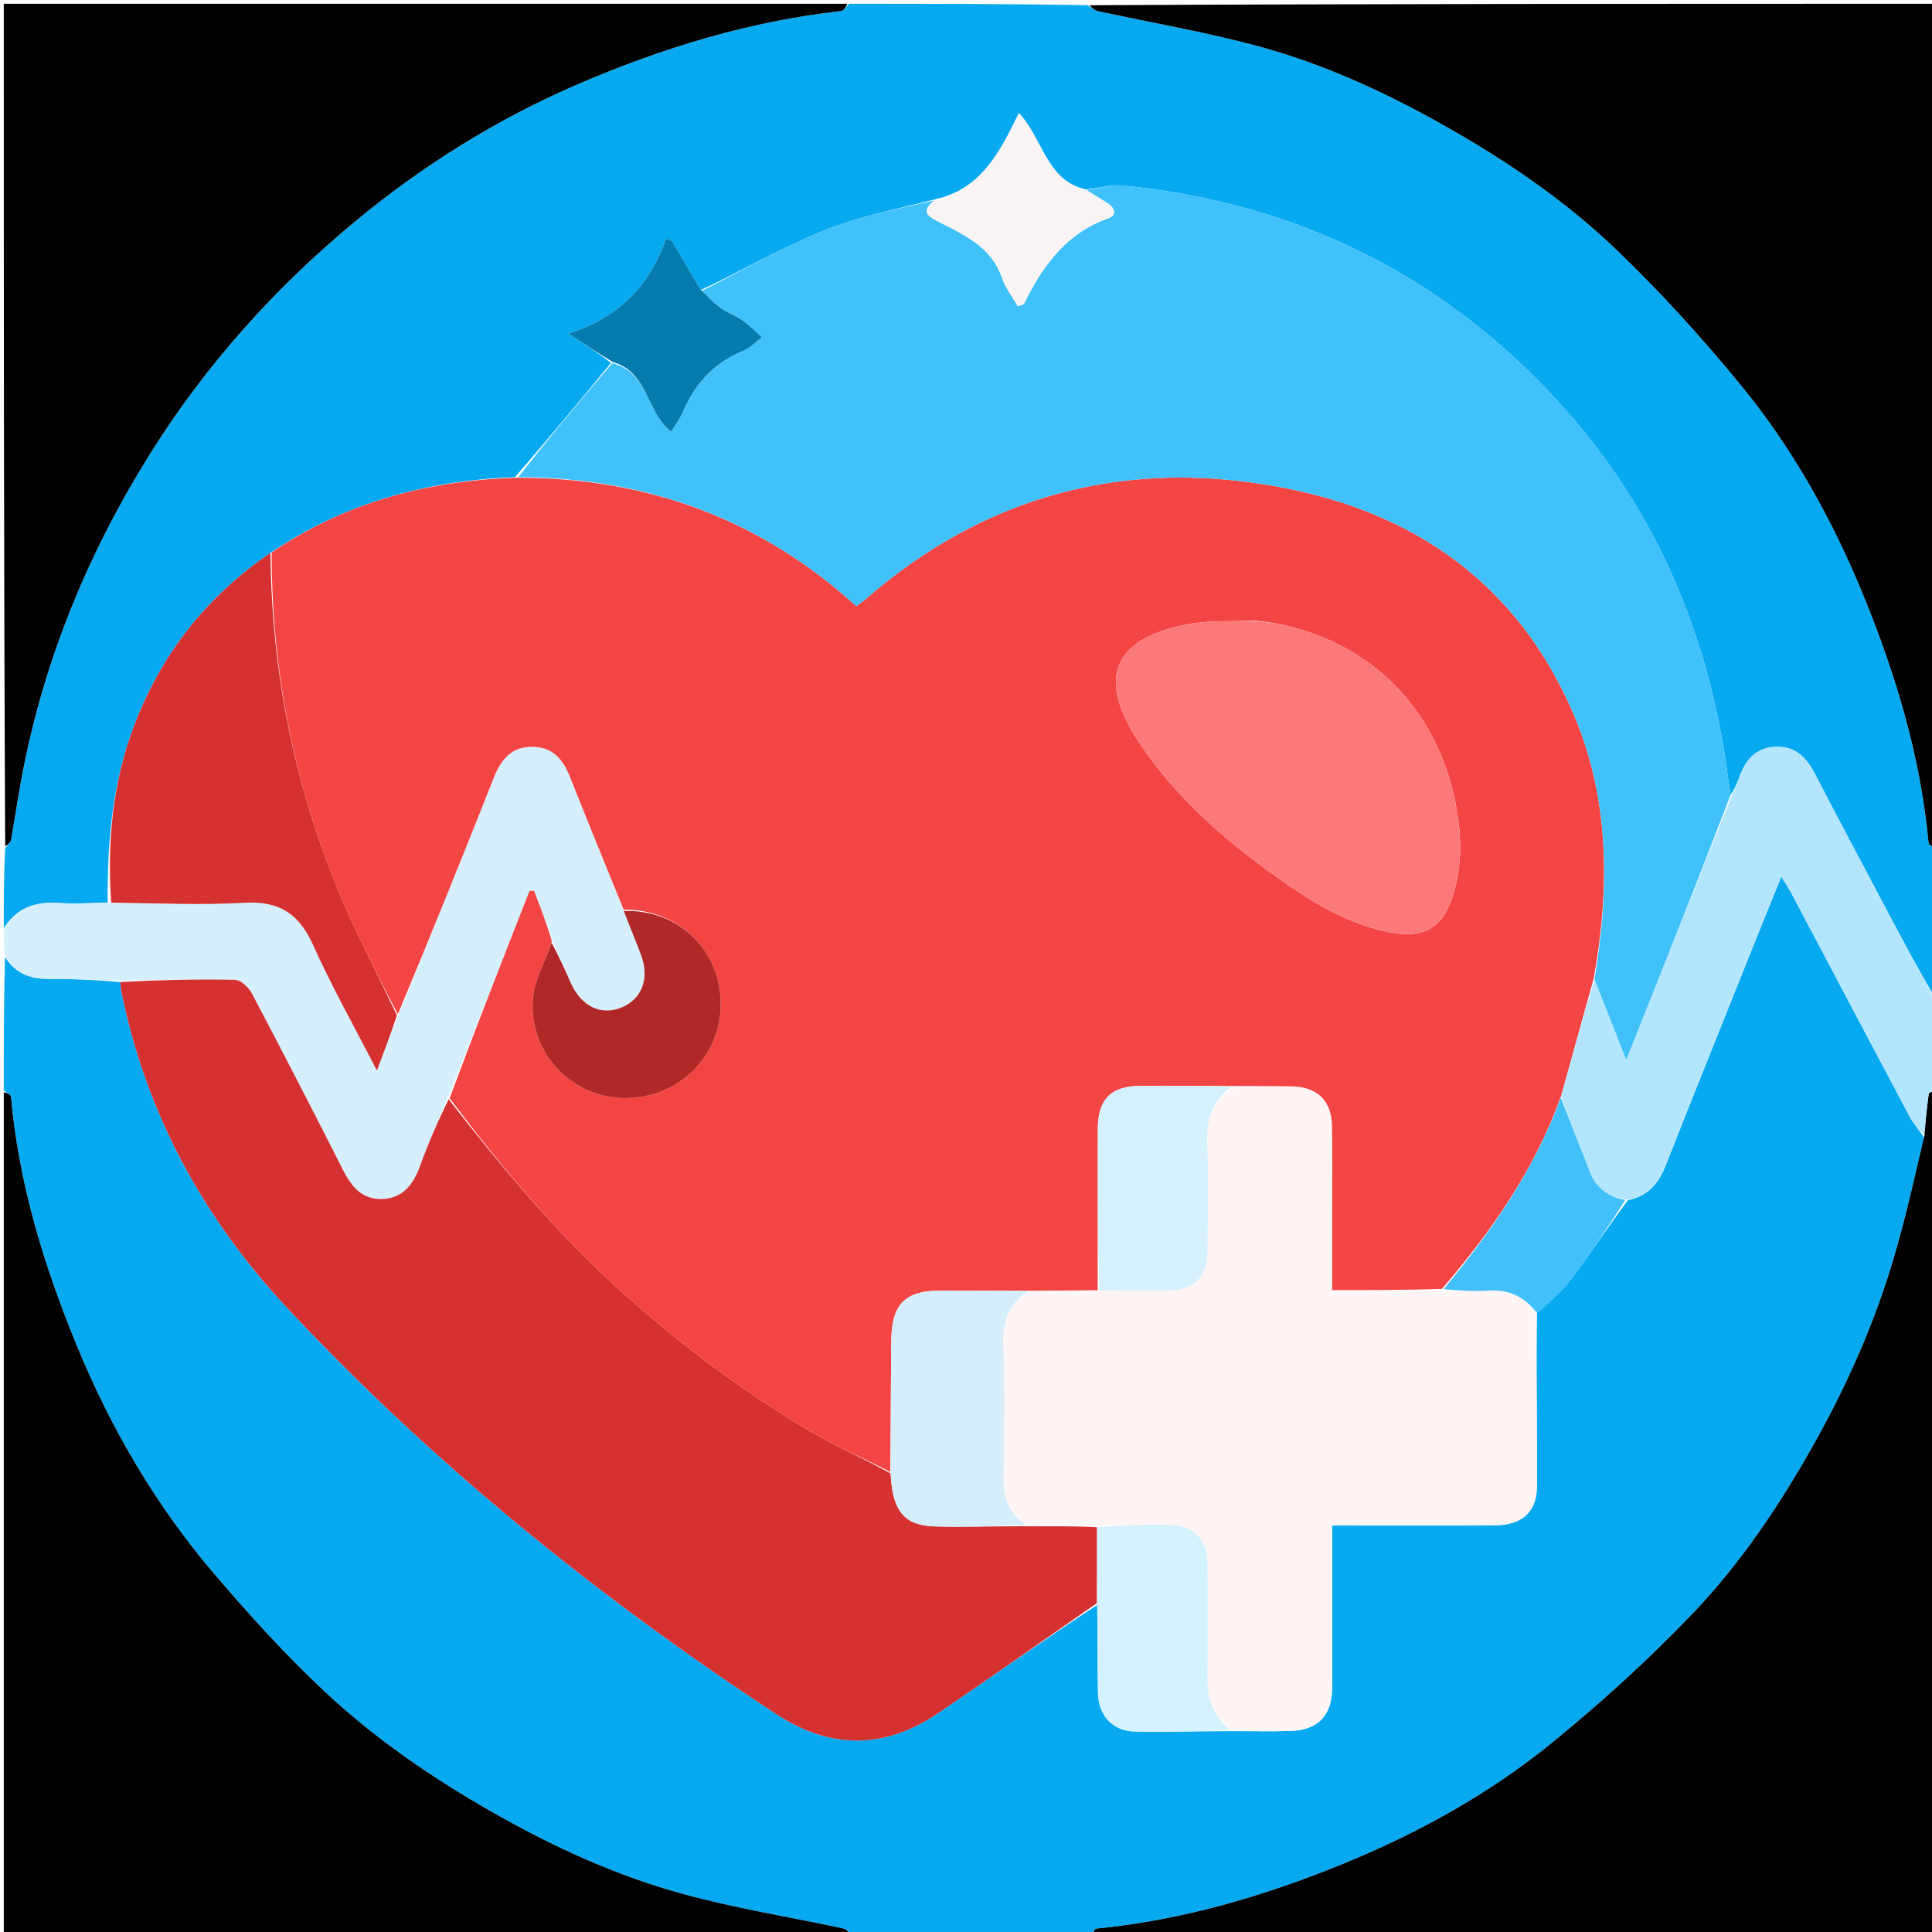
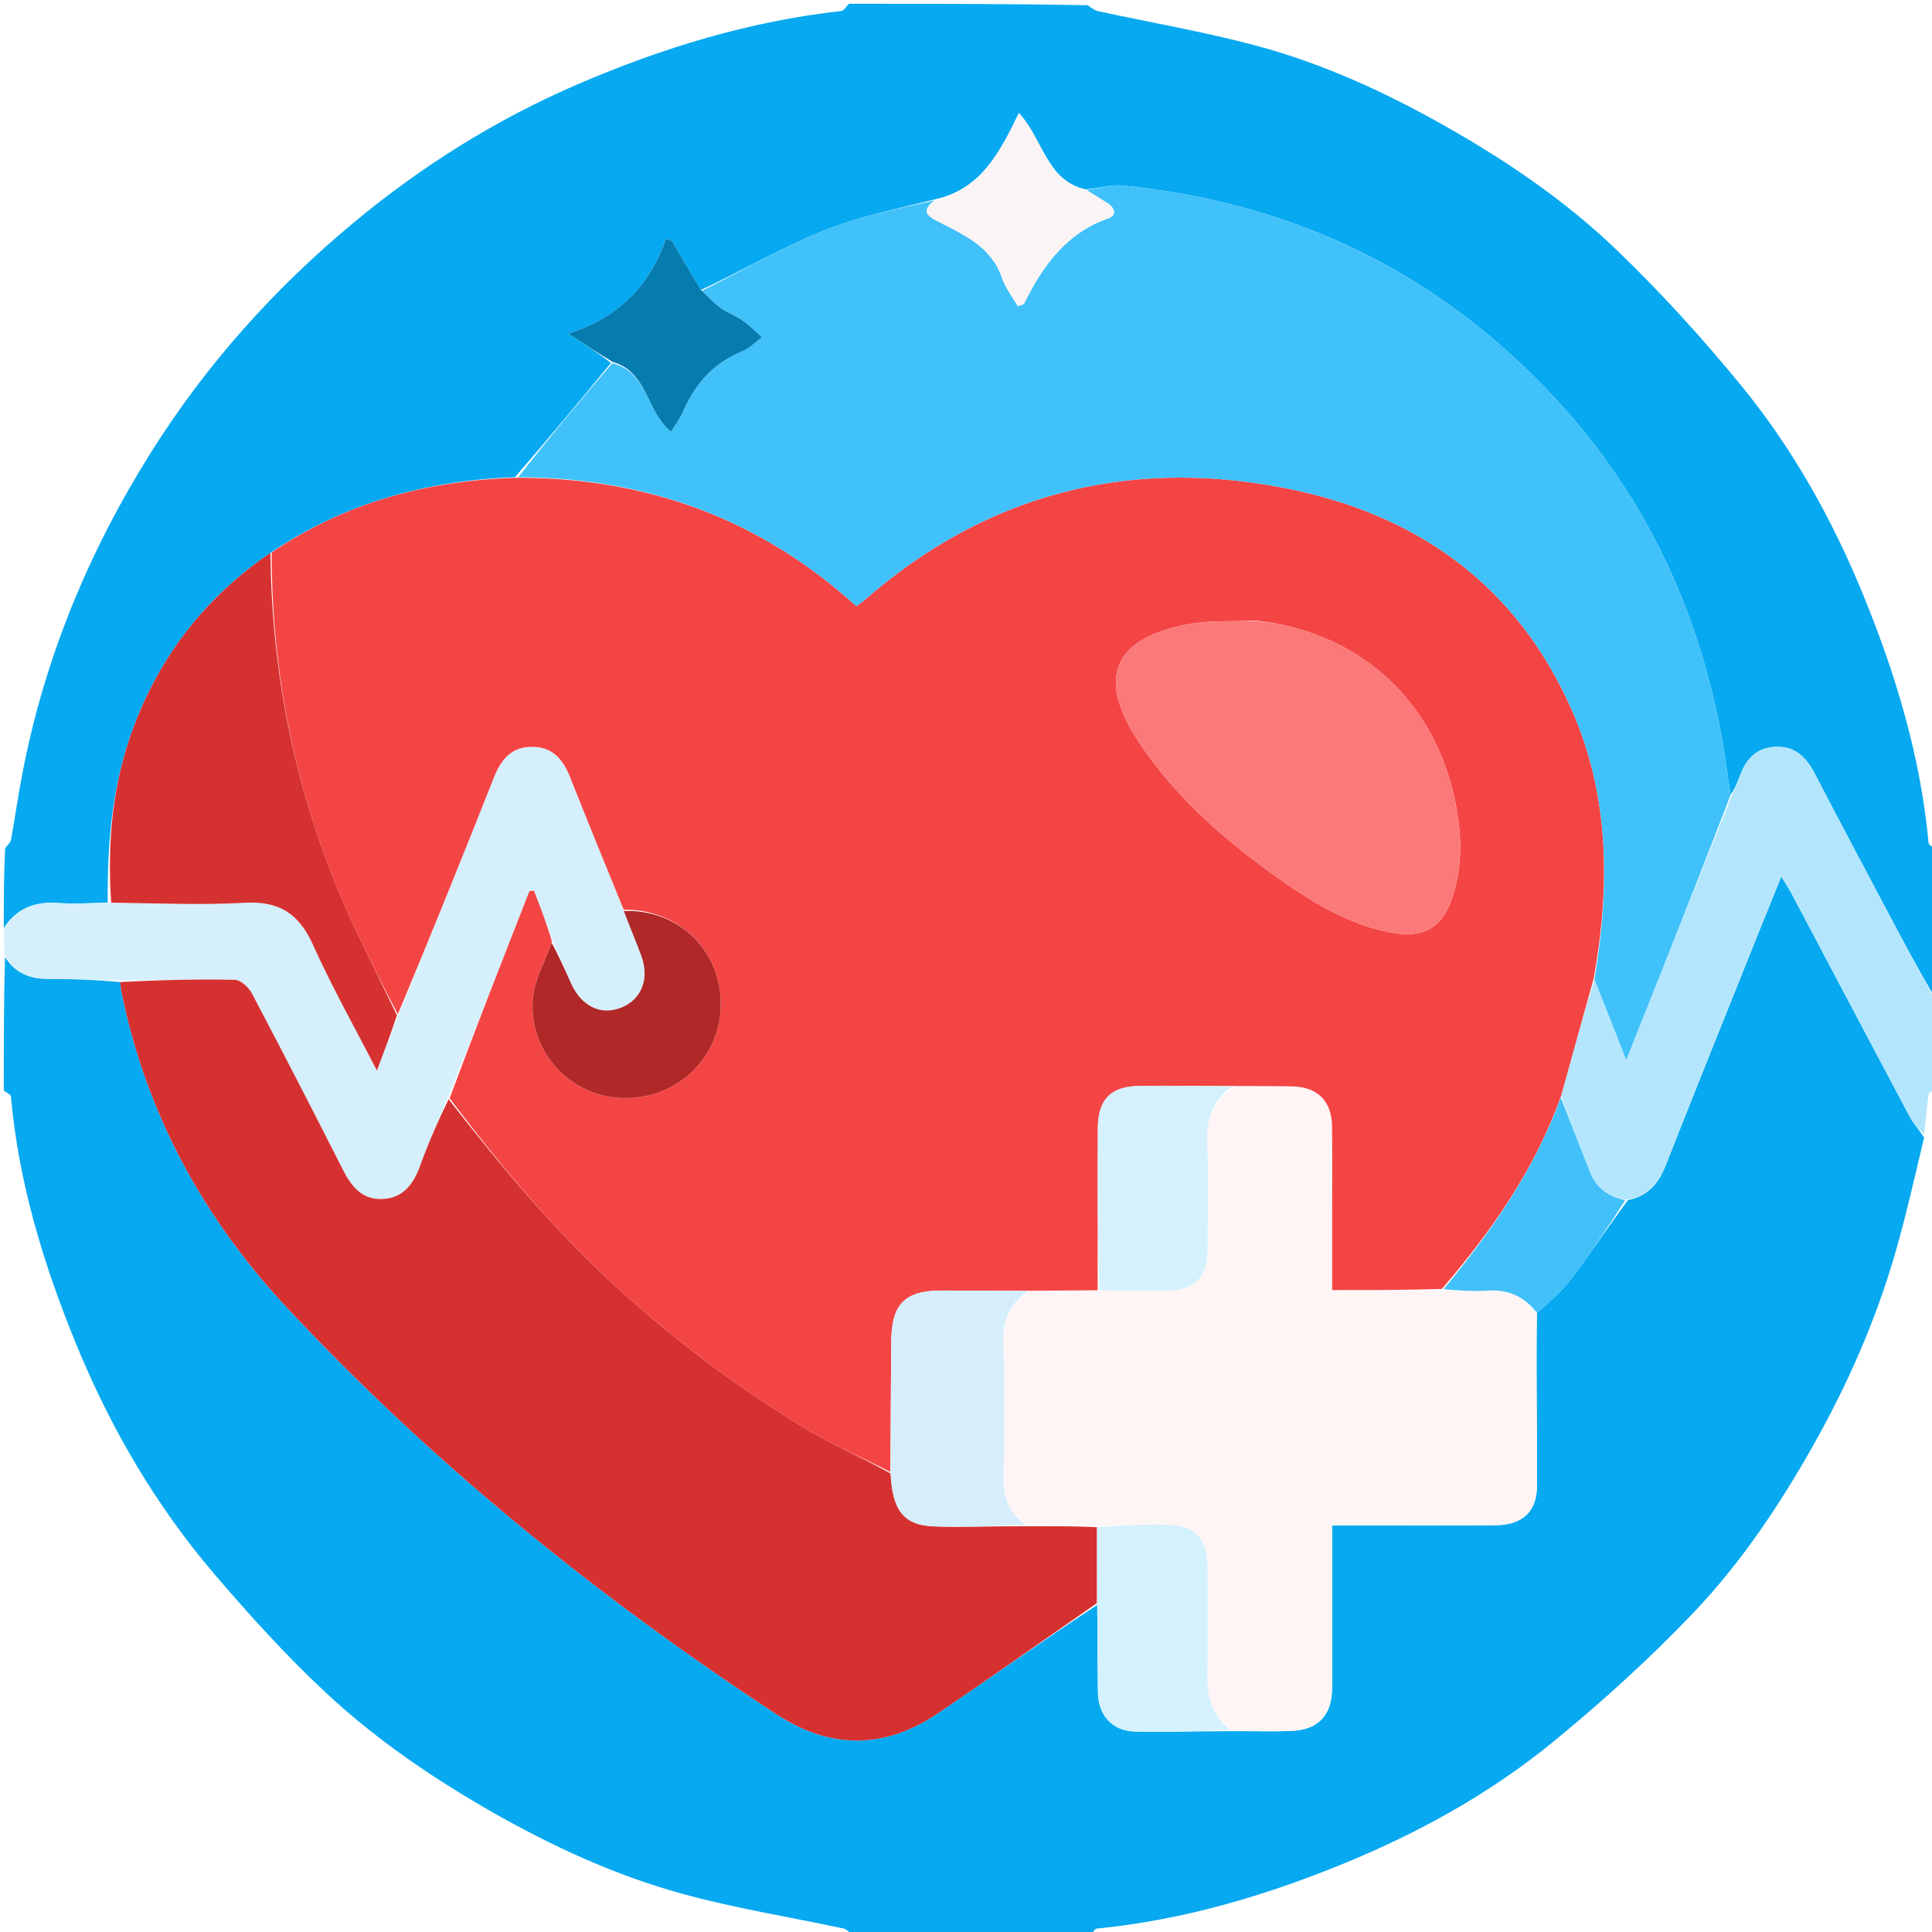
- <svg xmlns="http://www.w3.org/2000/svg" version="1.1" id="Layer_1" x="0px" y="0px" width="100%" viewBox="0 0 512 512" enable-background="new 0 0 512 512" xml:space="preserve">
-   <path fill="#07A9F0" opacity="1" stroke="none" d=" M289,513   C267.979,513 246.958,513 225.724,512.617   C224.832,511.832 224.199,511.216 223.467,511.06   C209.196,508.011 194.722,505.71 180.68,501.836   C162.962,496.948 146.288,489.272 130.272,480.121   C114.496,471.108 99.554,460.892 86.321,448.549   C75.834,438.767 66.133,428.054 56.804,417.138   C41.254,398.941 29.266,378.361 20.215,356.286   C11.583,335.234 4.931,313.496 2.901,290.614   C2.849,290.025 1.659,289.536 1,289   C1,277.312 1,265.625 1.325,253.585   C3.909,257.736 7.655,259.414 12.57,259.4   C18.988,259.382 25.407,259.674 31.888,260.252   C32.012,261.335 32.013,262.011 32.144,262.66   C38.693,295.103 53.873,322.895 76.477,347.018   C115.059,388.194 158.593,423.312 205.653,454.226   C219.967,463.629 234.345,463.65 248.491,454.089   C262.667,444.508 276.629,434.609 290.773,425.321   C290.889,433.4 290.835,441.009 290.97,448.615   C291.077,454.602 294.841,458.74 300.775,458.876   C309.196,459.07 317.628,458.792 326.518,458.767   C331.97,458.796 336.965,458.88 341.952,458.725   C349.223,458.499 352.954,454.685 353.02,447.457   C353.092,439.471 353.037,431.484 353.038,423.498   C353.038,417.236 353.038,410.973 353.038,404.241   C355.428,404.241 357.225,404.241 359.023,404.241   C371.501,404.236 383.98,404.314 396.457,404.196   C403.391,404.13 407.274,400.594 407.303,393.911   C407.369,378.611 407.112,363.309 407.33,347.97   C410.552,345.01 413.781,342.356 416.233,339.114   C421.394,332.287 426.148,325.152 431.418,318.044   C436.875,316.922 439.568,313.549 441.414,308.859   C449.51,288.282 457.788,267.776 466.01,247.248   C467.903,242.521 469.834,237.809 472.064,232.307   C473.331,234.392 474.147,235.593 474.823,236.869   C485.252,256.568 495.64,276.287 506.113,295.962   C507.096,297.809 508.586,299.387 509.903,301.485   C507.381,312.072 505.083,322.345 502.15,332.434   C496.968,350.263 489.504,367.134 480.36,383.324   C471.428,399.138 461.325,414.196 448.87,427.287   C437.292,439.457 424.74,450.83 411.742,461.488   C395.08,475.151 376.226,485.601 356.316,493.773   C335.244,502.421 313.466,508.857 290.635,511.096   C290.033,511.155 289.542,512.34 289,513  z" />
-   <path fill="#07A9F0" opacity="1" stroke="none" d=" M513,225   C513,238.021 513,251.042 512.727,264.324   C508.395,256.963 504.32,249.35 500.279,241.719   C493.828,229.536 487.342,217.373 480.995,205.136   C478.668,200.65 475.644,197.547 470.183,197.934   C465.164,198.291 462.576,201.456 460.997,205.838   C460.378,207.555 459.612,209.218 458.649,210.629   C457.875,206.412 457.498,202.448 456.838,198.532   C451.095,164.443 437.542,133.899 414.413,108.062   C383.196,73.19 343.966,53.767 297.436,49.164   C294.346,48.858 291.121,49.922 287.617,50.211   C277.205,47.697 276.534,37.019 270.015,29.958   C264.981,40.431 259.866,50.196 247.787,52.82   C237.712,55.375 227.538,57.383 218.098,61.203   C207.076,65.663 196.694,71.705 185.765,76.841   C183.028,72.38 180.56,68.138 178.093,63.895   C177.576,63.665 177.06,63.434 176.544,63.203   C172.223,75.58 164.1,84.139 150.559,88.406   C155.531,91.631 158.799,93.752 161.922,96.181   C153.485,106.436 145.194,116.382 136.464,126.464   C112.866,127.347 91.319,133.302 71.682,146.509   C54.744,158.07 42.835,173.212 35.612,192.109   C29.807,207.292 28.388,223.041 28.545,239.199   C23.804,239.317 19.507,239.582 15.247,239.297   C9.153,238.889 4.32,240.726 1,246   C1,238.979 1,231.958 1.376,224.734   C2.159,223.853 2.803,223.218 2.934,222.49   C3.999,216.564 4.844,210.597 5.989,204.688   C11.886,174.235 23.549,146.088 40.02,119.866   C54.591,96.669 72.695,76.49 93.663,59.047   C111.723,44.024 131.556,31.599 153.257,22.262   C175.61,12.643 198.632,5.636 222.885,2.92   C223.652,2.834 224.298,1.664 225,1   C246.021,1 267.042,1 288.277,1.384   C289.336,2.176 290.141,2.771 291.033,2.964   C304.98,5.988 319.087,8.402 332.856,12.084   C350.476,16.797 367.004,24.374 382.91,33.366   C399.306,42.636 414.846,53.197 428.381,66.194   C440.141,77.487 451.188,89.65 461.516,102.275   C475.163,118.96 485.648,137.802 493.797,157.717   C502.42,178.79 508.986,200.546 511.099,223.411   C511.153,223.994 512.341,224.473 513,225  z" />
-   <path fill="#000000" opacity="1" stroke="none" d=" M289.469,513   C289.542,512.34 290.033,511.155 290.635,511.096   C313.466,508.857 335.244,502.421 356.316,493.773   C376.226,485.601 395.08,475.151 411.742,461.488   C424.74,450.83 437.292,439.457 448.87,427.287   C461.325,414.196 471.428,399.138 480.36,383.324   C489.504,367.134 496.968,350.263 502.15,332.434   C505.083,322.345 507.381,312.072 509.968,301.045   C510.334,296.744 510.642,293.272 511.138,289.828   C511.19,289.47 512.353,289.272 513,289   C513,363.594 513,438.187 513,513   C438.646,513 364.292,513 289.469,513  z" />
-   <path fill="#000000" opacity="1" stroke="none" d=" M513,224.531   C512.341,224.473 511.153,223.994 511.099,223.411   C508.986,200.546 502.42,178.79 493.797,157.717   C485.648,137.802 475.163,118.96 461.516,102.275   C451.188,89.65 440.141,77.487 428.381,66.194   C414.846,53.197 399.306,42.636 382.91,33.366   C367.004,24.374 350.476,16.797 332.856,12.084   C319.087,8.402 304.98,5.988 291.033,2.964   C290.141,2.771 289.336,2.176 288.745,1.384   C363.594,1 438.187,1 513,1   C513,75.354 513,149.708 513,224.531  z" />
-   <path fill="#000000" opacity="1" stroke="none" d=" M1,289.469   C1.659,289.536 2.849,290.025 2.901,290.614   C4.931,313.496 11.583,335.234 20.215,356.286   C29.266,378.361 41.254,398.941 56.804,417.138   C66.133,428.054 75.834,438.767 86.321,448.549   C99.554,460.892 114.496,471.108 130.272,480.121   C146.288,489.272 162.962,496.948 180.68,501.836   C194.722,505.71 209.196,508.011 223.467,511.06   C224.199,511.216 224.832,511.832 225.255,512.617   C150.406,513 75.813,513 1,513   C1,438.646 1,364.292 1,289.469  z" />
-   <path fill="#000000" opacity="1" stroke="none" d=" M224.531,1   C224.298,1.664 223.652,2.834 222.885,2.92   C198.632,5.636 175.61,12.643 153.257,22.262   C131.556,31.599 111.723,44.024 93.663,59.047   C72.695,76.49 54.591,96.669 40.02,119.866   C23.549,146.088 11.886,174.235 5.989,204.688   C4.844,210.597 3.999,216.564 2.934,222.49   C2.803,223.218 2.159,223.853 1.376,224.265   C1,149.739 1,75.479 1,1   C75.354,1 149.708,1 224.531,1  z" />
-   <path fill="#D5EFFC" opacity="1" stroke="none" d=" M1,246.438   C4.32,240.726 9.153,238.889 15.247,239.297   C19.507,239.582 23.804,239.317 29.001,239.315   C41.556,239.36 53.224,239.914 64.822,239.243   C73.992,238.713 79.265,242.167 82.971,250.442   C87.898,261.439 93.853,271.975 99.887,283.723   C101.933,278.326 103.617,273.884 105.544,269.166   C114.171,247.935 122.594,226.996 130.904,206.011   C132.774,201.291 135.488,197.911 140.987,197.91   C146.48,197.91 149.225,201.266 151.092,205.99   C155.727,217.718 160.531,229.378 165.309,241.41   C166.887,245.582 168.506,249.38 169.94,253.246   C172.176,259.271 170.093,264.729 164.844,266.945   C159.343,269.268 154.066,266.756 151.296,260.53   C149.633,256.794 147.923,253.078 146.319,248.999   C144.773,244.445 143.14,240.246 141.508,236.047   C141.11,236.076 140.712,236.106 140.314,236.135   C133.156,254.385 125.999,272.635 118.587,291.136   C115.98,297.242 113.477,303.044 111.322,308.972   C109.522,313.923 106.707,317.639 101.116,317.755   C95.746,317.867 92.995,314.226 90.745,309.766   C82.883,294.19 74.882,278.682 66.742,263.249   C65.899,261.65 63.798,259.691 62.243,259.659   C52.11,259.445 41.966,259.718 31.826,259.832   C25.407,259.674 18.988,259.382 12.57,259.4   C7.655,259.414 3.909,257.736 1.325,253.116   C1,250.958 1,248.917 1,246.438  z" />
-   <path fill="#B3E6FD" opacity="1" stroke="none" d=" M513,288.531   C512.353,289.272 511.19,289.47 511.138,289.828   C510.642,293.272 510.334,296.744 509.906,300.649   C508.586,299.387 507.096,297.809 506.113,295.962   C495.64,276.287 485.252,256.568 474.823,236.869   C474.147,235.593 473.331,234.392 472.064,232.307   C469.834,237.809 467.903,242.521 466.01,247.248   C457.788,267.776 449.51,288.282 441.414,308.859   C439.568,313.549 436.875,316.922 431.063,317.935   C426.157,317.076 423.036,314.823 421.426,310.784   C418.782,304.154 416.22,297.491 413.69,290.458   C416.624,279.809 419.491,269.545 422.545,259.543   C425.297,266.379 427.862,272.953 430.961,280.898   C440.645,256.65 449.779,233.778 458.914,210.905   C459.612,209.218 460.378,207.555 460.997,205.838   C462.576,201.456 465.164,198.291 470.183,197.934   C475.644,197.547 478.668,200.65 480.995,205.136   C487.342,217.373 493.828,229.536 500.279,241.719   C504.32,249.35 508.395,256.963 512.727,264.792   C513,272.688 513,280.375 513,288.531  z" />
-   <path fill="#D63131" opacity="1" stroke="none" d=" M31.888,260.252   C41.966,259.718 52.11,259.445 62.243,259.659   C63.798,259.691 65.899,261.65 66.742,263.249   C74.882,278.682 82.883,294.19 90.745,309.766   C92.995,314.226 95.746,317.867 101.116,317.755   C106.707,317.639 109.522,313.923 111.322,308.972   C113.477,303.044 115.98,297.242 118.893,291.306   C132.434,308.646 146.212,325.273 162.284,340.083   C178.111,354.667 195.102,367.511 213.466,378.562   C220.661,382.892 228.431,386.267 236.032,390.48   C236.476,400.289 239.535,404.238 247.603,404.511   C255.712,404.786 263.844,404.419 272.36,404.464   C278.73,404.493 284.706,404.392 290.725,404.733   C290.74,411.733 290.712,418.291 290.685,424.85   C276.629,434.609 262.667,444.508 248.491,454.089   C234.345,463.65 219.967,463.629 205.653,454.226   C158.593,423.312 115.059,388.194 76.477,347.018   C53.873,322.895 38.693,295.103 32.144,262.66   C32.013,262.011 32.012,261.335 31.888,260.252  z" />
-   <path fill="#FFF5F5" opacity="1" stroke="none" d=" M290.681,404.291   C284.706,404.392 278.73,404.493 272.249,404.184   C267.194,400.867 265.854,396.618 265.94,391.388   C266.135,379.567 266.32,367.728 265.872,355.921   C265.634,349.651 267.85,345.354 273.437,342.146   C279.565,342.035 285.228,341.984 291.365,341.954   C297.828,341.984 303.818,342.048 309.806,341.986   C316.399,341.918 319.953,338.388 320.001,331.784   C320.072,322.135 320.302,312.475 319.924,302.841   C319.673,296.423 321.561,291.485 327.441,287.896   C332.729,287.833 337.556,287.805 342.38,287.899   C349.114,288.031 352.9,291.708 353.002,298.425   C353.124,306.41 353.037,314.399 353.038,322.387   C353.04,328.82 353.039,335.254 353.039,341.887   C363.095,341.887 372.544,341.887 382.458,341.947   C386.717,342.029 390.523,342.26 394.3,342.022   C399.718,341.68 403.924,343.54 406.986,348.009   C407.112,363.309 407.369,378.611 407.303,393.911   C407.274,400.594 403.391,404.13 396.457,404.196   C383.98,404.314 371.501,404.236 359.023,404.241   C357.225,404.241 355.428,404.241 353.038,404.241   C353.038,410.973 353.038,417.236 353.038,423.498   C353.037,431.484 353.092,439.471 353.02,447.457   C352.954,454.685 349.223,458.499 341.952,458.725   C336.965,458.88 331.97,458.796 326.424,458.452   C321.387,454.682 319.909,450.057 319.983,444.583   C320.119,434.619 320.053,424.653 320.007,414.688   C319.977,408.085 316.586,404.28 310.095,404.092   C303.631,403.906 297.153,404.205 290.681,404.291  z" />
-   <path fill="#D4F1FE" opacity="1" stroke="none" d=" M290.725,404.733   C297.153,404.205 303.631,403.906 310.095,404.092   C316.586,404.28 319.977,408.085 320.007,414.688   C320.053,424.653 320.119,434.619 319.983,444.583   C319.909,450.057 321.387,454.682 325.963,458.401   C317.628,458.792 309.196,459.07 300.775,458.876   C294.841,458.74 291.077,454.602 290.97,448.615   C290.835,441.009 290.889,433.4 290.773,425.321   C290.712,418.291 290.74,411.733 290.725,404.733  z" />
-   <path fill="#42C0F9" opacity="1" stroke="none" d=" M407.33,347.97   C403.924,343.54 399.718,341.68 394.3,342.022   C390.523,342.26 386.717,342.029 382.588,341.645   C395.392,326.138 406.734,309.874 413.624,290.842   C416.22,297.491 418.782,304.154 421.426,310.784   C423.036,314.823 426.157,317.076 430.714,318.034   C426.148,325.152 421.394,332.287 416.233,339.114   C413.781,342.356 410.552,345.01 407.33,347.97  z" />
-   <path fill="#F44545" opacity="1" stroke="none" d=" M413.69,290.458   C406.734,309.874 395.392,326.138 382.123,341.585   C372.544,341.887 363.095,341.887 353.039,341.887   C353.039,335.254 353.04,328.82 353.038,322.387   C353.037,314.399 353.124,306.41 353.002,298.425   C352.9,291.708 349.114,288.031 342.38,287.899   C337.556,287.805 332.729,287.833 326.983,287.802   C318.093,287.781 310.122,287.684 302.154,287.773   C294.384,287.859 290.975,291.314 290.939,299.097   C290.873,313.375 290.901,327.654 290.89,341.933   C285.228,341.984 279.565,342.035 272.976,342.065   C264.558,342.031 257.067,342.004 249.576,342.005   C239.732,342.007 236.249,345.585 236.191,355.64   C236.125,367.119 236.025,378.598 235.939,390.077   C228.431,386.267 220.661,382.892 213.466,378.562   C195.102,367.511 178.111,354.667 162.284,340.083   C146.212,325.273 132.434,308.646 119.148,291.056   C125.999,272.635 133.156,254.385 140.314,236.135   C140.712,236.106 141.11,236.076 141.508,236.047   C143.14,240.246 144.773,244.445 146.251,249.402   C144.4,254.956 141.615,259.663 141.212,264.565   C140.043,278.826 151.196,290.685 165.111,290.998   C179.41,291.32 190.893,280.375 191,266.324   C191.111,251.888 179.96,240.943 165.268,241.065   C160.531,229.378 155.727,217.718 151.092,205.99   C149.225,201.266 146.48,197.91 140.987,197.91   C135.488,197.911 132.774,201.291 130.904,206.011   C122.594,226.996 114.171,247.935 105.434,268.786   C101.656,261.664 98.168,254.678 94.816,247.627   C79.594,215.609 71.977,181.866 71.983,146.408   C91.319,133.302 112.866,127.347 136.922,126.6   C171.86,126.561 201.687,137.711 226.929,160.629   C227.821,159.988 228.387,159.649 228.875,159.221   C260.977,131.081 298.35,121.294 339.886,129.209   C374.968,135.893 401.813,154.664 416.558,188.183   C426.641,211.104 426.679,235.07 422.358,259.282   C419.491,269.545 416.624,279.809 413.69,290.458  M332.898,164.479   C326.796,164.763 320.55,164.312 314.617,165.465   C294.774,169.323 290.608,179.842 301.9,196.801   C311.72,211.55 324.889,222.952 339.221,233.056   C348.208,239.391 357.598,245.066 368.667,247.152   C377.075,248.736 382.137,246.01 384.841,237.928   C387.306,230.56 387.446,223.059 386.185,215.322   C381.596,187.15 361.542,167.631 332.898,164.479  z" />
-   <path fill="#40C1F9" opacity="1" stroke="none" d=" M422.545,259.543   C426.679,235.07 426.641,211.104 416.558,188.183   C401.813,154.664 374.968,135.893 339.886,129.209   C298.35,121.294 260.977,131.081 228.875,159.221   C228.387,159.649 227.821,159.988 226.929,160.629   C201.687,137.711 171.86,126.561 137.361,126.464   C145.194,116.382 153.485,106.436 162.27,96.249   C171.733,98.586 171.175,109.04 177.846,114.404   C179.001,112.501 180.205,110.952 180.952,109.208   C184.153,101.733 189.126,96.134 196.82,93.022   C198.703,92.26 200.232,90.623 201.923,89.388   C200.266,87.924 198.72,86.298 196.919,85.039   C195.02,83.711 192.752,82.905 190.877,81.55   C189.106,80.271 187.637,78.574 186.034,77.06   C196.694,71.705 207.076,65.663 218.098,61.203   C227.538,57.383 237.712,55.375 247.641,53.098   C243.772,56.036 246.077,57.395 248.582,58.688   C255.497,62.254 262.733,65.339 265.559,73.68   C266.473,76.378 268.364,78.745 269.753,81.169   C270.814,80.718 271.282,80.672 271.391,80.45   C276.333,70.447 282.529,61.793 293.714,57.841   C296.153,56.979 295.408,55.014 293.383,53.772   C291.561,52.654 289.766,51.492 287.959,50.349   C291.121,49.922 294.346,48.858 297.436,49.164   C343.966,53.767 383.196,73.19 414.413,108.062   C437.542,133.899 451.095,164.443 456.838,198.532   C457.498,202.448 457.875,206.412 458.649,210.629   C449.779,233.778 440.645,256.65 430.961,280.898   C427.862,272.953 425.297,266.379 422.545,259.543  z" />
-   <path fill="#D63131" opacity="1" stroke="none" d=" M71.682,146.509   C71.977,181.866 79.594,215.609 94.816,247.627   C98.168,254.678 101.656,261.664 105.191,269.061   C103.617,273.884 101.933,278.326 99.887,283.723   C93.853,271.975 87.898,261.439 82.971,250.442   C79.265,242.167 73.992,238.713 64.822,239.243   C53.224,239.914 41.556,239.36 29.462,239.217   C28.388,223.041 29.807,207.292 35.612,192.109   C42.835,173.212 54.744,158.07 71.682,146.509  z" />
-   <path fill="#FBF4F5" opacity="1" stroke="none" d=" M287.617,50.211   C289.766,51.492 291.561,52.654 293.383,53.772   C295.408,55.014 296.153,56.979 293.714,57.841   C282.529,61.793 276.333,70.447 271.391,80.45   C271.282,80.672 270.814,80.718 269.753,81.169   C268.364,78.745 266.473,76.378 265.559,73.68   C262.733,65.339 255.497,62.254 248.582,58.688   C246.077,57.395 243.772,56.036 247.867,53.351   C259.866,50.196 264.981,40.431 270.015,29.958   C276.534,37.019 277.205,47.697 287.617,50.211  z" />
-   <path fill="#067BAE" opacity="1" stroke="none" d=" M185.765,76.841   C187.637,78.574 189.106,80.271 190.877,81.55   C192.752,82.905 195.02,83.711 196.919,85.039   C198.72,86.298 200.266,87.924 201.923,89.388   C200.232,90.623 198.703,92.26 196.82,93.022   C189.126,96.134 184.153,101.733 180.952,109.208   C180.205,110.952 179.001,112.501 177.846,114.404   C171.175,109.04 171.733,98.586 162.416,95.939   C158.799,93.752 155.531,91.631 150.559,88.406   C164.1,84.139 172.223,75.58 176.544,63.203   C177.06,63.434 177.576,63.665 178.093,63.895   C180.56,68.138 183.028,72.38 185.765,76.841  z" />
-   <path fill="#B02828" opacity="1" stroke="none" d=" M165.309,241.41   C179.96,240.943 191.111,251.888 191,266.324   C190.893,280.375 179.41,291.32 165.111,290.998   C151.196,290.685 140.043,278.826 141.212,264.565   C141.615,259.663 144.4,254.956 146.165,249.756   C147.923,253.078 149.633,256.794 151.296,260.53   C154.066,266.756 159.343,269.268 164.844,266.945   C170.093,264.729 172.176,259.271 169.94,253.246   C168.506,249.38 166.887,245.582 165.309,241.41  z" />
-   <path fill="#D6EEFB" opacity="1" stroke="none" d=" M236.032,390.48   C236.025,378.598 236.125,367.119 236.191,355.64   C236.249,345.585 239.732,342.007 249.576,342.005   C257.067,342.004 264.558,342.031 272.51,342.126   C267.85,345.354 265.634,349.651 265.872,355.921   C266.32,367.728 266.135,379.567 265.94,391.388   C265.854,396.618 267.194,400.867 271.854,404.053   C263.844,404.419 255.712,404.786 247.603,404.511   C239.535,404.238 236.476,400.289 236.032,390.48  z" />
-   <path fill="#D5F1FE" opacity="1" stroke="none" d=" M291.365,341.954   C290.901,327.654 290.873,313.375 290.939,299.097   C290.975,291.314 294.384,287.859 302.154,287.773   C310.122,287.684 318.093,287.781 326.52,287.891   C321.561,291.485 319.673,296.423 319.924,302.841   C320.302,312.475 320.072,322.135 320.001,331.784   C319.953,338.388 316.399,341.918 309.806,341.986   C303.818,342.048 297.828,341.984 291.365,341.954  z" />
-   <path fill="#FC7979" opacity="1" stroke="none" d=" M333.327,164.604   C361.542,167.631 381.596,187.15 386.185,215.322   C387.446,223.059 387.306,230.56 384.841,237.928   C382.137,246.01 377.075,248.736 368.667,247.152   C357.598,245.066 348.208,239.391 339.221,233.056   C324.889,222.952 311.72,211.55 301.9,196.801   C290.608,179.842 294.774,169.323 314.617,165.465   C320.55,164.312 326.796,164.763 333.327,164.604  z" />
+ <svg xmlns="http://www.w3.org/2000/svg" width="512" height="512" xml:space="preserve" enable-background="new 0 0 512 512" version="1.1">
+   <g>
+     <path id="svg_1" d="m289,513c-21.021,0 -42.042,0 -63.276,-0.383c-0.892,-0.785 -1.525,-1.401 -2.256,-1.557c-14.272,-3.048 -28.746,-5.35 -42.787,-9.223c-17.719,-4.888 -34.392,-12.565 -50.409,-21.715c-15.776,-9.013 -30.717,-19.229 -43.95,-31.572c-10.487,-9.782 -20.189,-20.494 -29.517,-31.41c-15.55,-18.197 -27.539,-38.777 -36.59,-60.852c-8.632,-21.053 -15.284,-42.79 -17.314,-65.672c-0.052,-0.59 -1.242,-1.078 -1.901,-1.614c0,-11.688 0,-23.375 0.326,-35.415c2.584,4.152 6.329,5.83 11.245,5.816c6.418,-0.018 12.837,0.273 19.318,0.852c0.124,1.083 0.126,1.759 0.257,2.408c6.549,32.443 21.729,60.235 44.332,84.358c38.582,41.177 82.116,76.294 129.177,107.208c14.313,9.402 28.691,9.424 42.837,-0.137c14.176,-9.581 28.138,-19.48 42.283,-28.768c0.116,8.079 0.062,15.688 0.197,23.293c0.106,5.987 3.87,10.125 9.804,10.262c8.421,0.194 16.854,-0.085 25.743,-0.11c5.453,0.029 10.447,0.114 15.434,-0.042c7.271,-0.226 11.001,-4.04 11.067,-11.268c0.073,-7.986 0.018,-15.972 0.018,-23.958c0,-6.262 0,-12.525 0,-19.258c2.39,0 4.188,0 5.985,-0c12.478,-0.004 24.958,0.073 37.435,-0.045c6.933,-0.066 10.817,-3.602 10.846,-10.285c0.066,-15.3 -0.191,-30.601 0.027,-45.941c3.221,-2.959 6.451,-5.614 8.902,-8.856c5.162,-6.827 9.916,-13.962 15.186,-21.07c5.456,-1.122 8.15,-4.495 9.995,-9.185c8.097,-20.577 16.375,-41.083 24.596,-61.611c1.893,-4.727 3.823,-9.44 6.054,-14.941c1.267,2.085 2.084,3.286 2.759,4.562c10.429,19.698 20.817,39.418 31.29,59.093c0.983,1.847 2.474,3.425 3.791,5.523c-2.522,10.586 -4.821,20.859 -7.753,30.948c-5.182,17.829 -12.646,34.7 -21.791,50.891c-8.932,15.814 -19.034,30.871 -31.49,43.963c-11.578,12.17 -24.13,23.543 -37.128,34.201c-16.663,13.663 -35.516,24.113 -55.426,32.285c-21.072,8.648 -42.85,15.084 -65.681,17.323c-0.601,0.059 -1.092,1.244 -1.635,1.904z" fill="#07A9F0" />
+     <path id="svg_2" d="m513,225c0,13.021 0,26.042 -0.273,39.324c-4.332,-7.36 -8.408,-14.973 -12.449,-22.605c-6.45,-12.182 -12.937,-24.346 -19.284,-36.582c-2.327,-4.486 -5.352,-7.59 -10.812,-7.202c-5.019,0.356 -7.607,3.521 -9.186,7.904c-0.619,1.716 -1.384,3.38 -2.348,4.791c-0.773,-4.218 -1.151,-8.181 -1.811,-12.098c-5.743,-34.089 -19.296,-64.633 -42.425,-90.47c-31.216,-34.871 -70.447,-54.294 -116.977,-58.898c-3.09,-0.306 -6.315,0.758 -9.819,1.047c-10.412,-2.515 -11.084,-13.193 -17.602,-20.253c-5.034,10.473 -10.149,20.238 -22.228,22.862c-10.075,2.555 -20.249,4.563 -29.69,8.383c-11.022,4.46 -21.404,10.502 -32.332,15.638c-2.737,-4.461 -5.205,-8.704 -7.673,-12.946c-0.516,-0.231 -1.032,-0.461 -1.549,-0.692c-4.321,12.377 -12.444,20.936 -25.985,25.203c4.972,3.225 8.24,5.346 11.363,7.775c-8.437,10.255 -16.728,20.201 -25.458,30.282c-23.597,0.883 -45.145,6.838 -64.782,20.045c-16.938,11.561 -28.847,26.703 -36.07,45.6c-5.805,15.184 -7.223,30.932 -7.066,47.09c-4.741,0.118 -9.038,0.384 -13.299,0.098c-6.094,-0.408 -10.926,1.429 -14.247,6.703c0,-7.021 0,-14.042 0.376,-21.266c0.782,-0.881 1.427,-1.516 1.557,-2.244c1.066,-5.926 1.911,-11.893 3.055,-17.802c5.897,-30.453 17.56,-58.6 34.031,-84.821c14.571,-23.198 32.676,-43.377 53.644,-60.819c18.06,-15.023 37.893,-27.447 59.593,-36.785c22.353,-9.619 45.376,-16.625 69.629,-19.342c0.767,-0.086 1.413,-1.255 2.115,-1.92c21.021,0 42.042,0 63.277,0.384c1.059,0.792 1.864,1.387 2.757,1.581c13.947,3.024 28.054,5.438 41.823,9.12c17.62,4.712 34.148,12.29 50.054,21.282c16.397,9.27 31.936,19.831 45.471,32.828c11.76,11.293 22.807,23.456 33.134,36.081c13.647,16.685 24.133,35.527 32.282,55.442c8.623,21.073 15.189,42.828 17.302,65.694c0.054,0.583 1.242,1.062 1.901,1.589z" fill="#07A9F0" />
+     <path id="svg_7" d="m1,246.438c3.32,-5.712 8.153,-7.548 14.247,-7.14c4.26,0.285 8.557,0.019 13.754,0.018c12.554,0.044 24.223,0.599 35.821,-0.072c9.17,-0.53 14.442,2.924 18.149,11.199c4.927,10.997 10.882,21.534 16.916,33.281c2.046,-5.398 3.73,-9.84 5.657,-14.557c8.626,-21.231 17.05,-42.171 25.36,-63.155c1.869,-4.721 4.584,-8.1 10.083,-8.101c5.492,-0.001 8.238,3.356 10.105,8.08c4.635,11.727 9.439,23.388 14.217,35.419c1.578,4.173 3.197,7.97 4.631,11.836c2.236,6.025 0.153,11.483 -5.096,13.699c-5.501,2.323 -10.779,-0.189 -13.549,-6.415c-1.663,-3.737 -3.373,-7.452 -4.976,-11.532c-1.547,-4.553 -3.179,-8.753 -4.812,-12.952c-0.398,0.029 -0.796,0.059 -1.194,0.088c-7.157,18.25 -14.314,36.501 -21.726,55.001c-2.607,6.107 -5.11,11.908 -7.266,17.836c-1.8,4.95 -4.614,8.667 -10.205,8.783c-5.371,0.112 -8.121,-3.53 -10.371,-7.989c-7.862,-15.577 -15.863,-31.085 -24.003,-46.517c-0.843,-1.599 -2.945,-3.558 -4.5,-3.59c-10.133,-0.213 -20.277,0.059 -30.417,0.173c-6.419,-0.158 -12.838,-0.45 -19.256,-0.431c-4.915,0.014 -8.661,-1.664 -11.245,-6.285c-0.326,-2.158 -0.326,-4.199 -0.326,-6.678z" fill="#D5EFFC" />
+     <path id="svg_8" d="m513,288.531c-0.647,0.741 -1.81,0.938 -1.862,1.296c-0.496,3.445 -0.804,6.917 -1.232,10.821c-1.32,-1.262 -2.81,-2.839 -3.794,-4.687c-10.473,-19.675 -20.861,-39.394 -31.29,-59.093c-0.676,-1.276 -1.492,-2.477 -2.759,-4.562c-2.23,5.502 -4.16,10.214 -6.054,14.941c-8.222,20.528 -16.5,41.034 -24.596,61.611c-1.845,4.69 -4.539,8.063 -10.351,9.075c-4.906,-0.859 -8.026,-3.112 -9.637,-7.151c-2.644,-6.63 -5.206,-13.293 -7.736,-20.327c2.934,-10.648 5.801,-20.912 8.855,-30.914c2.752,6.836 5.316,13.41 8.416,21.355c9.684,-24.248 18.818,-47.12 27.953,-69.993c0.699,-1.687 1.465,-3.351 2.083,-5.067c1.579,-4.383 4.167,-7.548 9.186,-7.904c5.46,-0.387 8.485,2.716 10.812,7.202c6.347,12.236 12.833,24.4 19.284,36.582c4.041,7.632 8.116,15.245 12.449,23.074c0.273,7.895 0.273,15.583 0.273,23.739z" fill="#B3E6FD" />
+     <path id="svg_9" d="m31.888,260.252c10.078,-0.534 20.222,-0.807 30.355,-0.593c1.555,0.033 3.656,1.992 4.5,3.59c8.14,15.433 16.141,30.941 24.003,46.517c2.251,4.459 5.001,8.101 10.371,7.989c5.591,-0.116 8.406,-3.833 10.205,-8.783c2.155,-5.928 4.658,-11.73 7.571,-17.666c13.541,17.34 27.319,33.967 43.391,48.777c15.827,14.584 32.818,27.428 51.182,38.479c7.195,4.33 14.965,7.705 22.566,11.918c0.444,9.809 3.503,13.757 11.57,14.031c8.11,0.275 16.241,-0.092 24.757,-0.047c6.37,0.029 12.346,-0.072 18.365,0.269c0.015,7 -0.012,13.559 -0.04,20.117c-14.056,9.76 -28.018,19.658 -42.194,29.239c-14.146,9.561 -28.524,9.539 -42.837,0.137c-47.06,-30.914 -90.594,-66.032 -129.177,-107.208c-22.603,-24.123 -37.783,-51.915 -44.332,-84.358c-0.131,-0.649 -0.133,-1.324 -0.257,-2.408z" fill="#D63131" />
+     <path id="svg_10" d="m290.681,404.291c-5.976,0.101 -11.951,0.202 -18.433,-0.107c-5.055,-3.317 -6.395,-7.566 -6.308,-12.796c0.194,-11.821 0.38,-23.66 -0.068,-35.467c-0.238,-6.27 1.978,-10.567 7.565,-13.775c6.128,-0.111 11.79,-0.162 17.927,-0.192c6.464,0.029 12.453,0.094 18.441,0.032c6.593,-0.068 10.147,-3.598 10.195,-10.202c0.071,-9.648 0.301,-19.309 -0.077,-28.943c-0.251,-6.418 1.637,-11.356 7.517,-14.945c5.288,-0.063 10.115,-0.092 14.939,0.003c6.734,0.132 10.52,3.809 10.622,10.526c0.122,7.986 0.035,15.975 0.036,23.962c0.001,6.433 0,12.867 0,19.5c10.056,0 19.506,0 29.42,0.061c4.258,0.082 8.065,0.313 11.841,0.074c5.418,-0.342 9.624,1.518 12.686,5.987c0.126,15.301 0.383,30.602 0.317,45.902c-0.029,6.683 -3.912,10.219 -10.846,10.285c-12.477,0.118 -24.957,0.041 -37.435,0.045c-1.797,0.001 -3.594,0 -5.985,0c0,6.733 0,12.995 -0,19.258c-0,7.986 0.055,15.973 -0.018,23.958c-0.066,7.228 -3.797,11.042 -11.067,11.268c-4.987,0.155 -9.982,0.071 -15.528,-0.273c-5.038,-3.77 -6.516,-8.395 -6.441,-13.869c0.136,-9.963 0.07,-19.93 0.024,-29.895c-0.03,-6.602 -3.421,-10.408 -9.912,-10.595c-6.464,-0.186 -12.942,0.112 -19.414,0.199z" fill="#FFF5F5" />
+     <path id="svg_11" d="m290.725,404.733c6.429,-0.528 12.906,-0.827 19.37,-0.64c6.491,0.187 9.882,3.993 9.912,10.595c0.046,9.965 0.112,19.932 -0.024,29.895c-0.075,5.474 1.403,10.1 5.979,13.818c-8.334,0.391 -16.767,0.669 -25.188,0.476c-5.934,-0.136 -9.698,-4.274 -9.804,-10.262c-0.135,-7.606 -0.081,-15.214 -0.197,-23.293c-0.061,-7.03 -0.033,-13.588 -0.049,-20.589z" fill="#D4F1FE" />
+     <path id="svg_12" d="m407.33,347.97c-3.407,-4.43 -7.612,-6.29 -13.03,-5.948c-3.777,0.238 -7.583,0.007 -11.712,-0.377c12.805,-15.507 24.146,-31.771 31.036,-50.803c2.597,6.649 5.159,13.312 7.802,19.942c1.61,4.039 4.731,6.291 9.288,7.25c-4.566,7.118 -9.32,14.253 -14.481,21.08c-2.451,3.242 -5.681,5.896 -8.902,8.856z" fill="#42C0F9" />
+     <path id="svg_13" d="m413.69,290.458c-6.956,19.417 -18.298,35.68 -31.567,51.127c-9.579,0.302 -19.028,0.302 -29.084,0.302c0,-6.633 0.001,-13.066 -0,-19.5c-0.002,-7.988 0.085,-15.977 -0.036,-23.962c-0.102,-6.716 -3.888,-10.394 -10.622,-10.526c-4.824,-0.094 -9.65,-0.065 -15.397,-0.097c-8.89,-0.021 -16.861,-0.118 -24.829,-0.029c-7.77,0.086 -11.179,3.541 -11.215,11.324c-0.066,14.279 -0.038,28.558 -0.049,42.837c-5.662,0.051 -11.324,0.102 -17.914,0.132c-8.418,-0.035 -15.909,-0.061 -23.4,-0.06c-9.844,0.002 -13.327,3.579 -13.385,13.635c-0.066,11.479 -0.167,22.958 -0.252,34.437c-7.508,-3.81 -15.278,-7.185 -22.473,-11.515c-18.364,-11.052 -35.355,-23.896 -51.182,-38.479c-16.072,-14.81 -29.85,-31.437 -43.136,-49.027c6.851,-18.421 14.009,-36.671 21.166,-54.921c0.398,-0.029 0.796,-0.059 1.194,-0.088c1.632,4.199 3.265,8.398 4.743,13.356c-1.851,5.554 -4.636,10.26 -5.038,15.163c-1.17,14.261 9.984,26.12 23.899,26.433c14.299,0.322 25.782,-10.623 25.889,-24.674c0.11,-14.436 -11.04,-25.381 -25.733,-25.259c-4.736,-11.687 -9.54,-23.348 -14.175,-35.075c-1.867,-4.724 -4.613,-8.081 -10.105,-8.08c-5.499,0.001 -8.214,3.38 -10.083,8.101c-8.31,20.984 -16.734,41.924 -25.47,62.775c-3.779,-7.121 -7.266,-14.108 -10.618,-21.159c-15.222,-32.018 -22.839,-65.761 -22.833,-101.219c19.336,-13.106 40.884,-19.062 64.939,-19.808c34.938,-0.04 64.765,11.111 90.007,34.029c0.892,-0.641 1.458,-0.98 1.947,-1.408c32.102,-28.141 69.474,-37.927 111.011,-30.013c35.082,6.685 61.927,25.456 76.672,58.974c10.083,22.921 10.121,46.887 5.8,71.099c-2.867,10.264 -5.735,20.527 -8.668,31.176m-80.792,-125.978c-6.102,0.284 -12.348,-0.167 -18.281,0.986c-19.843,3.857 -24.009,14.376 -12.717,31.335c9.821,14.749 22.989,26.152 37.321,36.255c8.987,6.336 18.377,12.01 29.445,14.096c8.409,1.585 13.47,-1.142 16.175,-9.224c2.465,-7.368 2.604,-14.869 1.344,-22.606c-4.589,-28.172 -24.643,-47.691 -53.287,-50.843z" fill="#F44545" />
+     <path id="svg_14" d="m422.545,259.543c4.133,-24.473 4.096,-48.44 -5.987,-71.36c-14.745,-33.519 -41.59,-52.29 -76.672,-58.974c-41.537,-7.914 -78.909,1.872 -111.011,30.013c-0.488,0.428 -1.055,0.767 -1.947,1.408c-25.242,-22.918 -55.068,-34.068 -89.568,-34.165c7.833,-10.082 16.124,-20.028 24.909,-30.216c9.463,2.337 8.905,12.792 15.576,18.156c1.154,-1.903 2.359,-3.452 3.106,-5.196c3.201,-7.475 8.174,-13.073 15.868,-16.186c1.883,-0.762 3.412,-2.399 5.104,-3.634c-1.658,-1.465 -3.203,-3.09 -5.004,-4.35c-1.899,-1.328 -4.167,-2.133 -6.042,-3.488c-1.771,-1.28 -3.24,-2.977 -4.843,-4.49c10.659,-5.355 21.041,-11.397 32.063,-15.857c9.441,-3.82 19.614,-5.828 29.543,-8.105c-3.869,2.938 -1.564,4.298 0.941,5.59c6.915,3.566 14.151,6.651 16.977,14.993c0.914,2.698 2.804,5.065 4.194,7.489c1.06,-0.452 1.528,-0.497 1.638,-0.72c4.942,-10.002 11.138,-18.656 22.323,-22.609c2.439,-0.862 1.694,-2.826 -0.331,-4.069c-1.822,-1.118 -3.617,-2.28 -5.425,-3.423c3.162,-0.427 6.388,-1.491 9.477,-1.185c46.53,4.603 85.76,24.026 116.977,58.898c23.129,25.837 36.682,56.381 42.425,90.47c0.66,3.916 1.037,7.88 1.811,12.098c-8.869,23.148 -18.004,46.021 -27.688,70.269c-3.1,-7.945 -5.664,-14.519 -8.416,-21.355z" fill="#40C1F9" />
+     <path id="svg_15" d="m71.682,146.509c0.295,35.358 7.912,69.1 23.134,101.118c3.352,7.051 6.84,14.038 10.375,21.434c-1.574,4.823 -3.258,9.265 -5.304,14.662c-6.034,-11.748 -11.989,-22.284 -16.916,-33.281c-3.707,-8.274 -8.979,-11.729 -18.149,-11.199c-11.598,0.671 -23.267,0.117 -35.361,-0.026c-1.073,-16.177 0.345,-31.925 6.15,-47.109c7.224,-18.897 19.132,-34.039 36.07,-45.6z" fill="#D63131" />
+     <path id="svg_16" d="m287.617,50.211c2.148,1.281 3.944,2.443 5.766,3.561c2.024,1.242 2.77,3.207 0.331,4.069c-11.185,3.953 -17.381,12.607 -22.323,22.609c-0.11,0.222 -0.578,0.268 -1.638,0.72c-1.39,-2.424 -3.28,-4.791 -4.194,-7.489c-2.826,-8.341 -10.062,-11.426 -16.977,-14.993c-2.505,-1.292 -4.81,-2.652 -0.715,-5.336c11.999,-3.155 17.115,-12.92 22.148,-23.393c6.519,7.061 7.19,17.739 17.602,20.253z" fill="#FBF4F5" />
+     <path id="svg_17" d="m185.765,76.841c1.871,1.732 3.341,3.429 5.112,4.709c1.875,1.355 4.143,2.16 6.042,3.488c1.801,1.26 3.347,2.885 5.004,4.35c-1.692,1.235 -3.221,2.872 -5.104,3.634c-7.693,3.112 -12.667,8.711 -15.868,16.186c-0.747,1.744 -1.951,3.293 -3.106,5.196c-6.671,-5.364 -6.113,-15.818 -15.43,-18.465c-3.617,-2.188 -6.885,-4.308 -11.857,-7.533c13.541,-4.267 21.663,-12.826 25.985,-25.203c0.516,0.231 1.032,0.461 1.549,0.692c2.468,4.242 4.936,8.485 7.673,12.946z" fill="#067BAE" />
+     <path id="svg_18" d="m165.309,241.41c14.651,-0.467 25.801,10.478 25.691,24.914c-0.107,14.051 -11.59,24.996 -25.889,24.674c-13.915,-0.313 -25.069,-12.172 -23.899,-26.433c0.402,-4.902 3.187,-9.609 4.953,-14.808c1.758,3.321 3.468,7.037 5.131,10.774c2.77,6.225 8.048,8.738 13.549,6.415c5.249,-2.216 7.331,-7.674 5.096,-13.699c-1.434,-3.866 -3.053,-7.663 -4.631,-11.836z" fill="#B02828" />
+     <path id="svg_19" d="m236.032,390.48c-0.008,-11.882 0.093,-23.361 0.159,-34.84c0.058,-10.055 3.541,-13.633 13.385,-13.635c7.491,-0.001 14.982,0.025 22.934,0.12c-4.66,3.228 -6.876,7.525 -6.638,13.795c0.448,11.807 0.262,23.646 0.068,35.467c-0.086,5.229 1.254,9.479 5.914,12.665c-8.011,0.366 -16.142,0.732 -24.252,0.458c-8.067,-0.273 -11.126,-4.222 -11.57,-14.031z" fill="#D6EEFB" />
+     <path id="svg_20" d="m291.365,341.954c-0.464,-14.3 -0.492,-28.579 -0.426,-42.858c0.036,-7.783 3.445,-11.238 11.215,-11.324c7.968,-0.088 15.939,0.008 24.366,0.118c-4.959,3.594 -6.847,8.532 -6.596,14.95c0.378,9.634 0.148,19.294 0.077,28.943c-0.048,6.604 -3.602,10.134 -10.195,10.202c-5.988,0.062 -11.978,-0.002 -18.441,-0.032z" fill="#D5F1FE" />
+     <path id="svg_21" d="m333.327,164.604c28.216,3.026 48.269,22.545 52.858,50.718c1.26,7.737 1.121,15.238 -1.344,22.606c-2.704,8.082 -7.766,10.808 -16.175,9.224c-11.068,-2.086 -20.458,-7.76 -29.445,-14.096c-14.332,-10.104 -27.501,-21.506 -37.321,-36.255c-11.292,-16.959 -7.125,-27.478 12.717,-31.335c5.933,-1.153 12.179,-0.702 18.71,-0.861z" fill="#FC7979" />
+   </g>
</svg>
